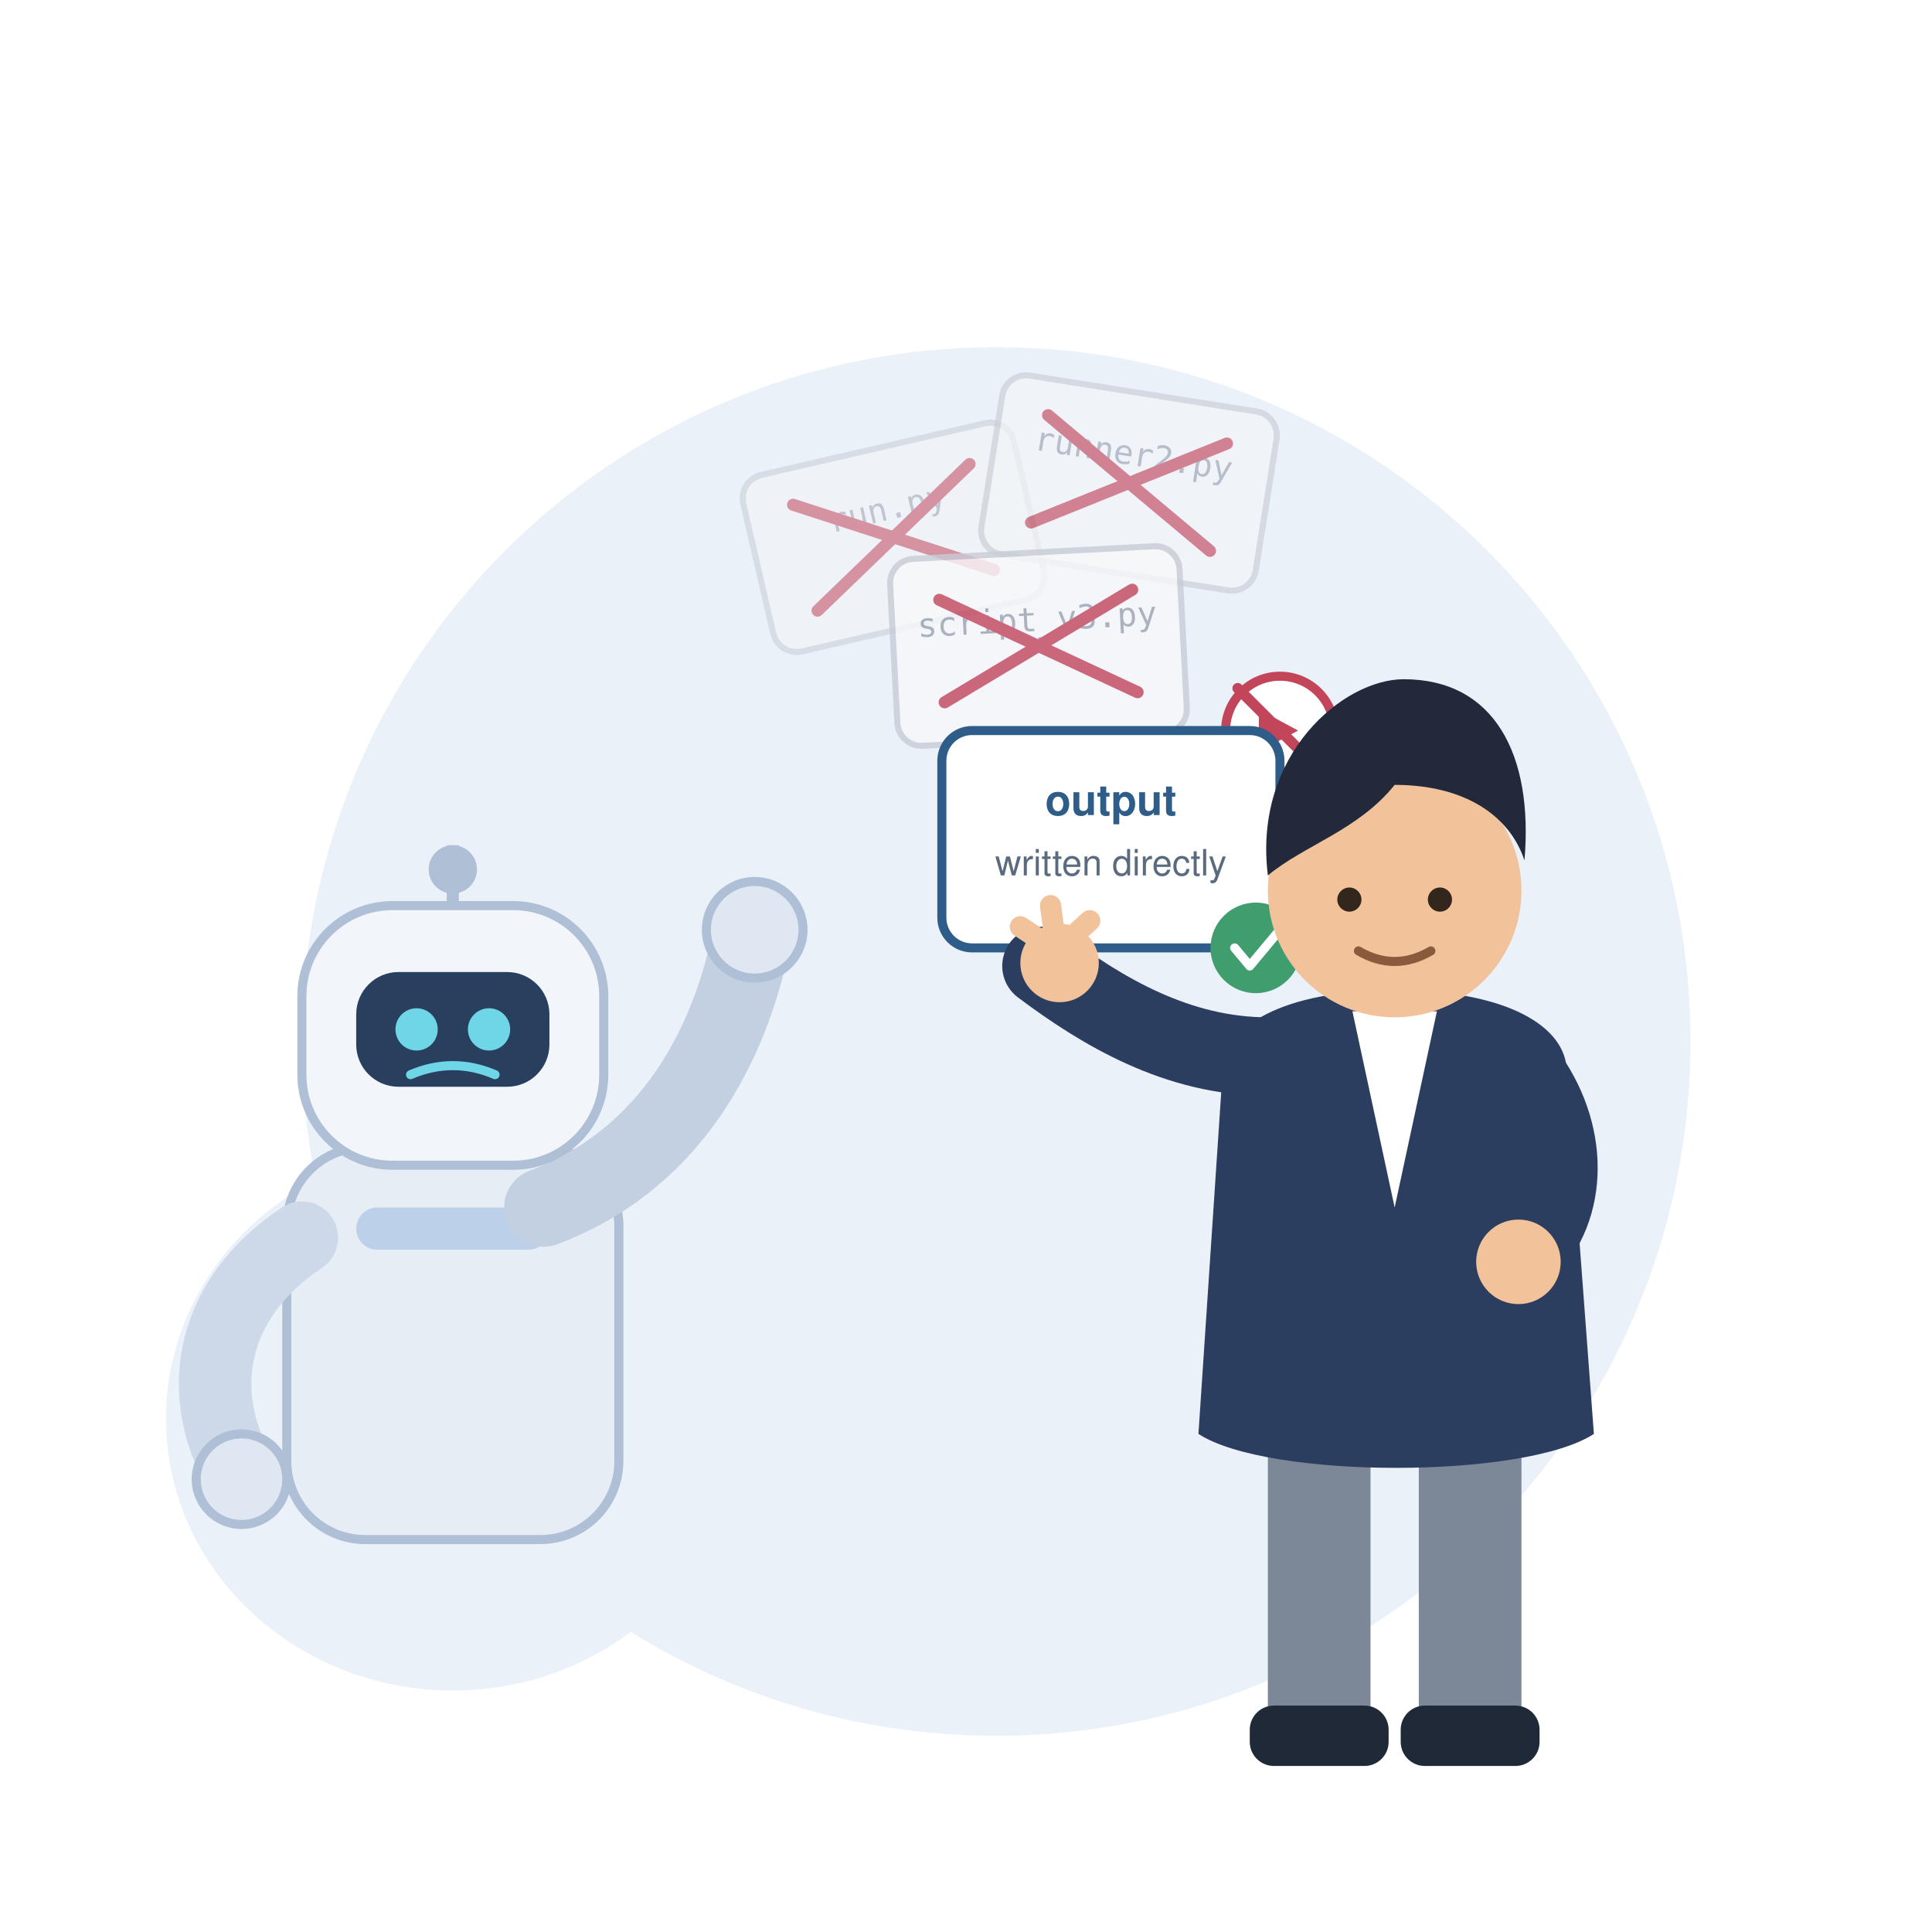
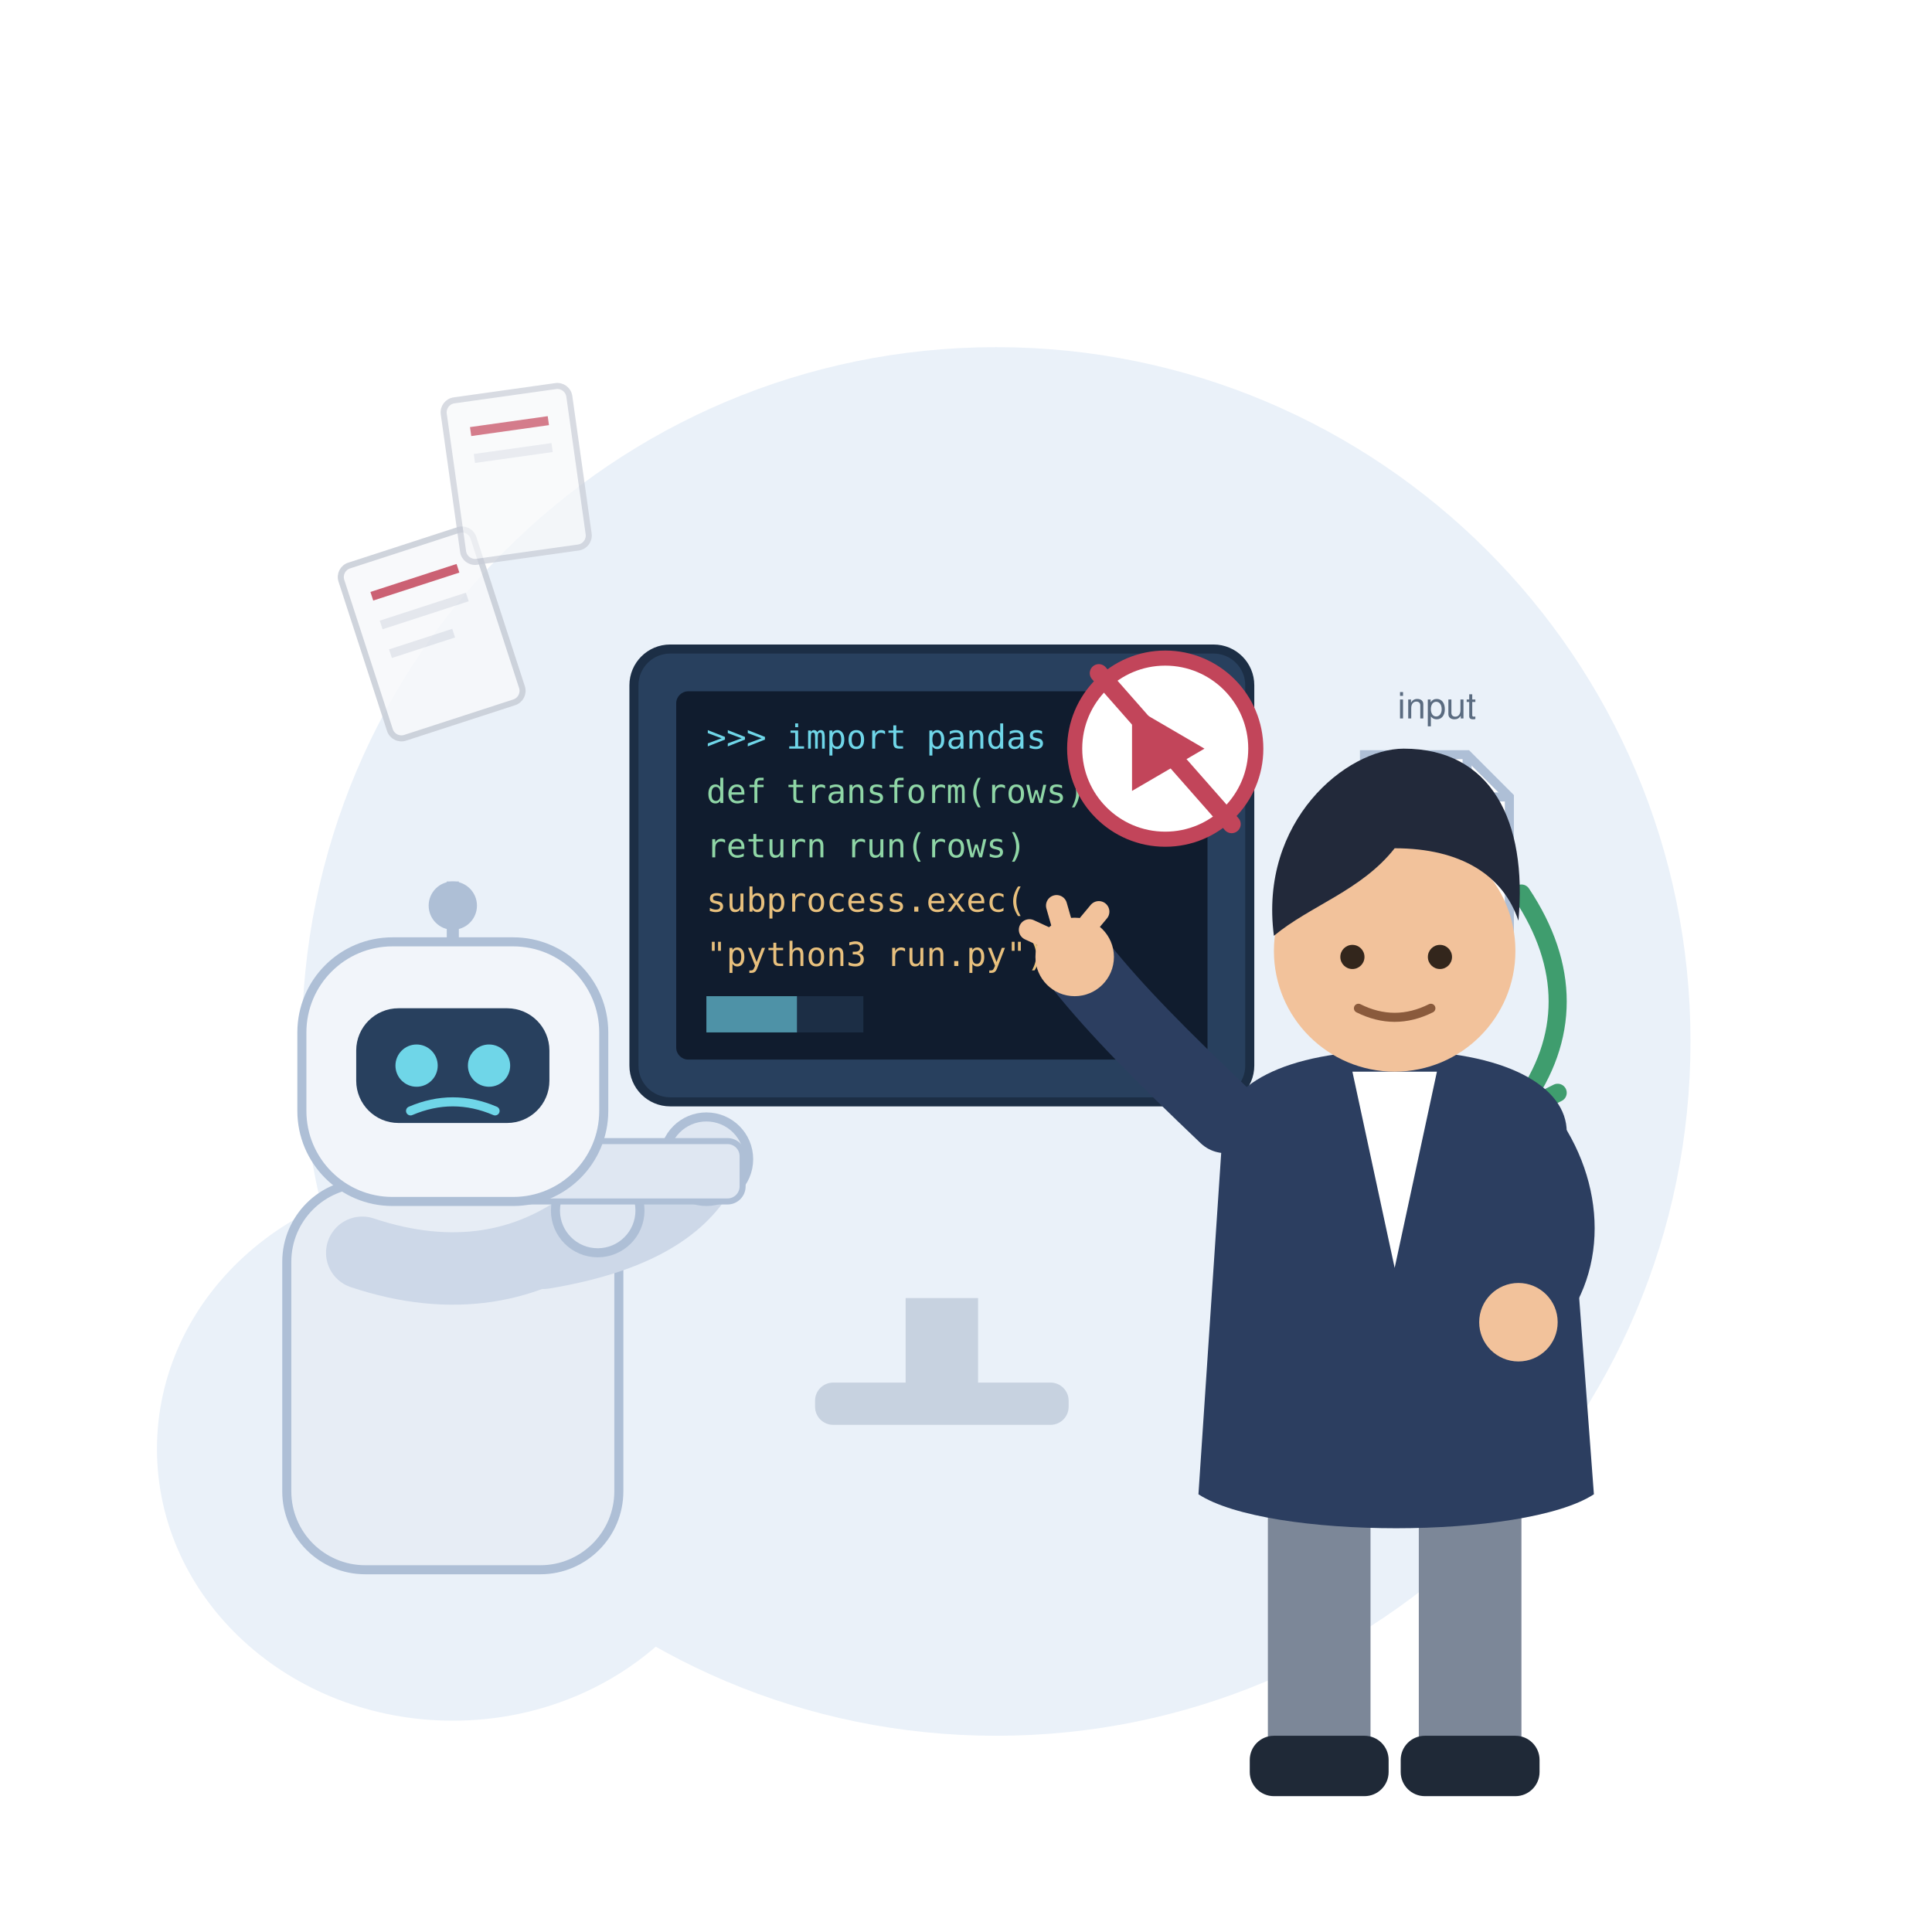
<svg xmlns="http://www.w3.org/2000/svg" width="640" height="640" viewBox="0 0 640 640">
  <rect width="640" height="640" fill="#ffffff" />
  <circle cx="330" cy="345" r="230" fill="#eaf1f9" />
  <g>
-     <g opacity="0.55">
-       <rect x="250" y="148" width="92" height="60" rx="8" fill="#f3f4f6" stroke="#c7ccd6" stroke-width="2" transform="rotate(-13 296 178)" />
-       <text x="296" y="172" font-family="Menlo, Consolas, monospace" font-size="11" fill="#9aa3b2" text-anchor="middle" transform="rotate(-13 296 178)">run.py</text>
-       <line x1="266" y1="160" x2="326" y2="196" stroke="#c2455a" stroke-width="4" stroke-linecap="round" transform="rotate(-13 296 178)" />
-       <line x1="326" y1="160" x2="266" y2="196" stroke="#c2455a" stroke-width="4" stroke-linecap="round" transform="rotate(-13 296 178)" />
-     </g>
-     <g opacity="0.65">
-       <rect x="328" y="130" width="92" height="60" rx="8" fill="#f3f4f6" stroke="#c7ccd6" stroke-width="2" transform="rotate(9 374 160)" />
-       <text x="374" y="154" font-family="Menlo, Consolas, monospace" font-size="11" fill="#9aa3b2" text-anchor="middle" transform="rotate(9 374 160)">runner2.py</text>
-       <line x1="344" y1="142" x2="404" y2="178" stroke="#c2455a" stroke-width="4" stroke-linecap="round" transform="rotate(9 374 160)" />
-       <line x1="404" y1="142" x2="344" y2="178" stroke="#c2455a" stroke-width="4" stroke-linecap="round" transform="rotate(9 374 160)" />
-     </g>
-     <g opacity="0.8">
-       <rect x="296" y="183" width="96" height="62" rx="8" fill="#f7f8fa" stroke="#c7ccd6" stroke-width="2" transform="rotate(-3 344 214)" />
-       <text x="344" y="209" font-family="Menlo, Consolas, monospace" font-size="11" fill="#9aa3b2" text-anchor="middle" transform="rotate(-3 344 214)">script_v3.py</text>
-       <line x1="312" y1="197" x2="376" y2="231" stroke="#c2455a" stroke-width="4" stroke-linecap="round" transform="rotate(-3 344 214)" />
-       <line x1="376" y1="197" x2="312" y2="231" stroke="#c2455a" stroke-width="4" stroke-linecap="round" transform="rotate(-3 344 214)" />
-     </g>
-     <circle cx="424" cy="242" r="18" fill="#ffffff" stroke="#c2455a" stroke-width="3" />
-     <path d="M417 235 L417 249 L430 242 Z" fill="#c2455a" />
-     <line x1="410" y1="228" x2="438" y2="256" stroke="#c2455a" stroke-width="3.5" stroke-linecap="round" />
-     <rect x="312" y="242" width="112" height="72" rx="10" fill="#ffffff" stroke="#2f5d8a" stroke-width="3" />
-     <circle cx="416" cy="314" r="15" fill="#3f9d6e" />
-     <path d="M409 314 l5 6 l10 -12" stroke="#ffffff" stroke-width="3" fill="none" stroke-linecap="round" stroke-linejoin="round" />
-     <text x="368" y="270" font-family="Helvetica, Arial, sans-serif" font-size="14" font-weight="700" fill="#2f5d8a" text-anchor="middle">output</text>
-     <text x="368" y="290" font-family="Helvetica, Arial, sans-serif" font-size="12" fill="#5a6b80" text-anchor="middle">written directly</text>
+     <rect x="300" y="430" width="24" height="30" fill="#c7d2e0" />
+     <rect x="270" y="458" width="84" height="14" rx="6" fill="#c7d2e0" />
+     <rect x="210" y="215" width="204" height="150" rx="12" fill="#28405e" stroke="#1c2e45" stroke-width="3" />
+     <rect x="224" y="229" width="176" height="122" rx="4" fill="#101c2e" />
+     <text x="234" y="248" font-family="Menlo, Consolas, monospace" font-size="11" fill="#6fd6e8">&gt;&gt;&gt; import pandas</text>
+     <text x="234" y="266" font-family="Menlo, Consolas, monospace" font-size="11" fill="#8fd6a6">def transform(rows):</text>
+     <text x="234" y="284" font-family="Menlo, Consolas, monospace" font-size="11" fill="#8fd6a6">    return run(rows)</text>
+     <text x="234" y="302" font-family="Menlo, Consolas, monospace" font-size="11" fill="#e8c07d">subprocess.exec(</text>
+     <text x="234" y="320" font-family="Menlo, Consolas, monospace" font-size="11" fill="#e8c07d">    "python3 run.py")</text>
+     <rect x="234" y="330" width="52" height="12" fill="#1c2e45" />
+     <rect x="234" y="330" width="30" height="12" fill="#6fd6e8" opacity="0.6" />
+     <circle cx="386" cy="248" r="30" fill="#ffffff" stroke="#c2455a" stroke-width="5" />
+     <path d="M375 234 L375 262 L399 248 Z" fill="#c2455a" />
+     <line x1="364" y1="223" x2="408" y2="273" stroke="#c2455a" stroke-width="6" stroke-linecap="round" />
+   </g>
+   <g opacity="0.85">
+     <rect x="120" y="180" width="46" height="60" rx="4" fill="#f7f8fa" stroke="#c7ccd6" stroke-width="2" transform="rotate(-18 143 210)" />
+     <line x1="128" y1="192" x2="158" y2="192" stroke="#c2455a" stroke-width="3" transform="rotate(-18 143 210)" />
+     <line x1="128" y1="202" x2="158" y2="202" stroke="#dfe3ea" stroke-width="3" transform="rotate(-18 143 210)" />
+     <line x1="128" y1="212" x2="150" y2="212" stroke="#dfe3ea" stroke-width="3" transform="rotate(-18 143 210)" />
+   </g>
+   <g opacity="0.7">
+     <rect x="150" y="130" width="42" height="54" rx="4" fill="#f7f8fa" stroke="#c7ccd6" stroke-width="2" transform="rotate(-8 171 157)" />
+     <line x1="158" y1="141" x2="184" y2="141" stroke="#c2455a" stroke-width="3" transform="rotate(-8 171 157)" />
+     <line x1="158" y1="150" x2="184" y2="150" stroke="#dfe3ea" stroke-width="3" transform="rotate(-8 171 157)" />
  </g>
  <g>
-     <ellipse cx="150" cy="470" rx="95" ry="90" fill="#eaf1f9" />
-     <rect x="95" y="380" width="110" height="130" rx="26" fill="#e7edf5" stroke="#aebfd6" stroke-width="3" />
-     <rect x="118" y="400" width="64" height="14" rx="7" fill="#bcd0ea" />
-     <path d="M180 400 C 220 385, 240 350, 248 315" stroke="#cdd8e8" stroke-width="26" stroke-linecap="round" fill="none" />
-     <path d="M180 400 C 220 385, 240 350, 248 315" stroke="#aebfd6" stroke-width="26" stroke-linecap="round" fill="none" opacity="0.35" />
-     <circle cx="250" cy="308" r="16" fill="#dfe7f2" stroke="#aebfd6" stroke-width="3" />
-     <path d="M100 410 C 70 430, 65 460, 78 485" stroke="#cdd8e8" stroke-width="24" stroke-linecap="round" fill="none" />
-     <circle cx="80" cy="490" r="15" fill="#dfe7f2" stroke="#aebfd6" stroke-width="3" />
-     <rect x="100" y="300" width="100" height="86" rx="30" fill="#f2f5fa" stroke="#aebfd6" stroke-width="3" />
-     <circle cx="150" cy="288" r="8" fill="#aebfd6" />
-     <line x1="150" y1="280" x2="150" y2="300" stroke="#aebfd6" stroke-width="4" />
-     <rect x="118" y="322" width="64" height="38" rx="14" fill="#28405e" />
-     <circle cx="138" cy="341" r="7" fill="#6fd6e8" />
-     <circle cx="162" cy="341" r="7" fill="#6fd6e8" />
-     <path d="M136 356 Q150 350 164 356" stroke="#6fd6e8" stroke-width="3" fill="none" stroke-linecap="round" />
+     <ellipse cx="150" cy="480" rx="98" ry="90" fill="#eaf1f9" />
+     <rect x="95" y="392" width="110" height="128" rx="26" fill="#e7edf5" stroke="#aebfd6" stroke-width="3" />
+     <rect x="118" y="412" width="64" height="14" rx="7" fill="#bcd0ea" />
+     <path d="M180 415 C 210 410, 225 400, 232 388" stroke="#cdd8e8" stroke-width="24" stroke-linecap="round" fill="none" />
+     <circle cx="234" cy="384" r="14" fill="#dfe7f2" stroke="#aebfd6" stroke-width="3" />
+     <path d="M120 415 C 150 425, 175 420, 195 405" stroke="#cdd8e8" stroke-width="24" stroke-linecap="round" fill="none" />
+     <circle cx="198" cy="401" r="14" fill="#dfe7f2" stroke="#aebfd6" stroke-width="3" />
+     <rect x="150" y="378" width="96" height="20" rx="5" fill="#dfe7f2" stroke="#aebfd6" stroke-width="2" />
+     <rect x="100" y="312" width="100" height="86" rx="30" fill="#f2f5fa" stroke="#aebfd6" stroke-width="3" />
+     <circle cx="150" cy="300" r="8" fill="#aebfd6" />
+     <line x1="150" y1="292" x2="150" y2="312" stroke="#aebfd6" stroke-width="4" />
+     <rect x="118" y="334" width="64" height="38" rx="14" fill="#28405e" />
+     <circle cx="138" cy="353" r="7" fill="#6fd6e8" />
+     <circle cx="162" cy="353" r="7" fill="#6fd6e8" />
+     <path d="M136 368 Q150 362 164 368" stroke="#6fd6e8" stroke-width="3" fill="none" stroke-linecap="round" />
  </g>
  <g>
-     <rect x="420" y="470" width="34" height="110" rx="10" fill="#7c8798" />
-     <rect x="470" y="470" width="34" height="110" rx="10" fill="#7c8798" />
-     <rect x="414" y="565" width="46" height="20" rx="8" fill="#1f2937" />
-     <rect x="464" y="565" width="46" height="20" rx="8" fill="#1f2937" />
-     <path d="M405 355 C 405 340, 425 328, 462 328 C 499 328, 519 340, 519 355 L 528 475 C 505 490, 420 490, 397 475 Z" fill="#2c3e60" />
-     <path d="M448 335 L 462 400 L 476 335 Z" fill="#ffffff" />
-     <path d="M420 350 C 390 350, 365 335, 345 320" stroke="#2c3e60" stroke-width="26" stroke-linecap="round" fill="none" />
-     <path d="M350 315 l-12 -8 M350 315 l-2 -15 M350 315 l11 -10" stroke="#f2c29b" stroke-width="7" stroke-linecap="round" />
-     <circle cx="351" cy="319" r="13" fill="#f2c29b" />
-     <path d="M505 355 C 520 375, 520 400, 505 415" stroke="#2c3e60" stroke-width="26" stroke-linecap="round" fill="none" />
-     <circle cx="503" cy="418" r="14" fill="#f2c29b" />
-     <circle cx="462" cy="295" r="42" fill="#f2c29b" />
-     <path d="M420 290 C 415 250, 445 225, 465 225 C 495 225, 508 250, 505 285 C 500 270, 485 260, 462 260 C 450 275, 432 280, 420 290 Z" fill="#22293a" />
-     <circle cx="447" cy="298" r="4" fill="#33261c" />
-     <circle cx="477" cy="298" r="4" fill="#33261c" />
-     <path d="M450 315 Q462 322 474 315" stroke="#8a5a3c" stroke-width="3" fill="none" stroke-linecap="round" />
+     <path d="M452 250 h34 l14 14 v46 h-48 z" fill="#ffffff" stroke="#aebfd6" stroke-width="3" />
+     <path d="M486 250 v14 h14" fill="none" stroke="#aebfd6" stroke-width="3" />
+     <line x1="460" y1="278" x2="490" y2="278" stroke="#c7d2e0" stroke-width="3" />
+     <line x1="460" y1="288" x2="490" y2="288" stroke="#c7d2e0" stroke-width="3" />
+     <text x="476" y="238" font-family="Helvetica, Arial, sans-serif" font-size="12" fill="#5a6b80" text-anchor="middle">input</text>
+     <path d="M504 296 C 520 320, 520 344, 504 366" stroke="#3f9d6e" stroke-width="6" fill="none" stroke-linecap="round" />
+     <path d="M494 358 l10 10 l12 -6" stroke="#3f9d6e" stroke-width="6" fill="none" stroke-linecap="round" stroke-linejoin="round" />
+     <path d="M452 376 h34 l14 14 v46 h-48 z" fill="#ffffff" stroke="#2f5d8a" stroke-width="3" />
+     <path d="M486 376 v14 h14" fill="none" stroke="#2f5d8a" stroke-width="3" />
+     <line x1="460" y1="404" x2="490" y2="404" stroke="#cdd8e8" stroke-width="3" />
+     <line x1="460" y1="414" x2="490" y2="414" stroke="#cdd8e8" stroke-width="3" />
+     <circle cx="500" cy="428" r="14" fill="#3f9d6e" />
+     <path d="M493 428 l5 6 l10 -12" stroke="#ffffff" stroke-width="3" fill="none" stroke-linecap="round" stroke-linejoin="round" />
+     <text x="476" y="452" font-family="Helvetica, Arial, sans-serif" font-size="12" fill="#5a6b80" text-anchor="middle">output</text>
+   </g>
+   <g>
+     <rect x="420" y="490" width="34" height="100" rx="10" fill="#7c8798" />
+     <rect x="470" y="490" width="34" height="100" rx="10" fill="#7c8798" />
+     <rect x="414" y="575" width="46" height="20" rx="8" fill="#1f2937" />
+     <rect x="464" y="575" width="46" height="20" rx="8" fill="#1f2937" />
+     <path d="M405 375 C 405 360, 425 348, 462 348 C 499 348, 519 360, 519 375 L 528 495 C 505 510, 420 510, 397 495 Z" fill="#2c3e60" />
+     <path d="M448 355 L 462 420 L 476 355 Z" fill="#ffffff" />
+     <path d="M406 370 C 385 350, 370 335, 358 320" stroke="#2c3e60" stroke-width="24" stroke-linecap="round" fill="none" />
+     <path d="M354 314 l-13 -6 M354 314 l-4 -14 M354 314 l10 -12" stroke="#f2c29b" stroke-width="7" stroke-linecap="round" />
+     <circle cx="356" cy="317" r="13" fill="#f2c29b" />
+     <path d="M505 375 C 520 395, 520 420, 505 435" stroke="#2c3e60" stroke-width="24" stroke-linecap="round" fill="none" />
+     <circle cx="503" cy="438" r="13" fill="#f2c29b" />
+     <circle cx="462" cy="315" r="40" fill="#f2c29b" />
+     <path d="M422 310 C 417 272, 446 248, 465 248 C 494 248, 506 272, 503 305 C 498 290, 484 281, 462 281 C 451 295, 434 300, 422 310 Z" fill="#22293a" />
+     <circle cx="448" cy="317" r="4" fill="#33261c" />
+     <circle cx="477" cy="317" r="4" fill="#33261c" />
+     <path d="M450 334 Q462 340 474 334" stroke="#8a5a3c" stroke-width="3" fill="none" stroke-linecap="round" />
  </g>
</svg>
